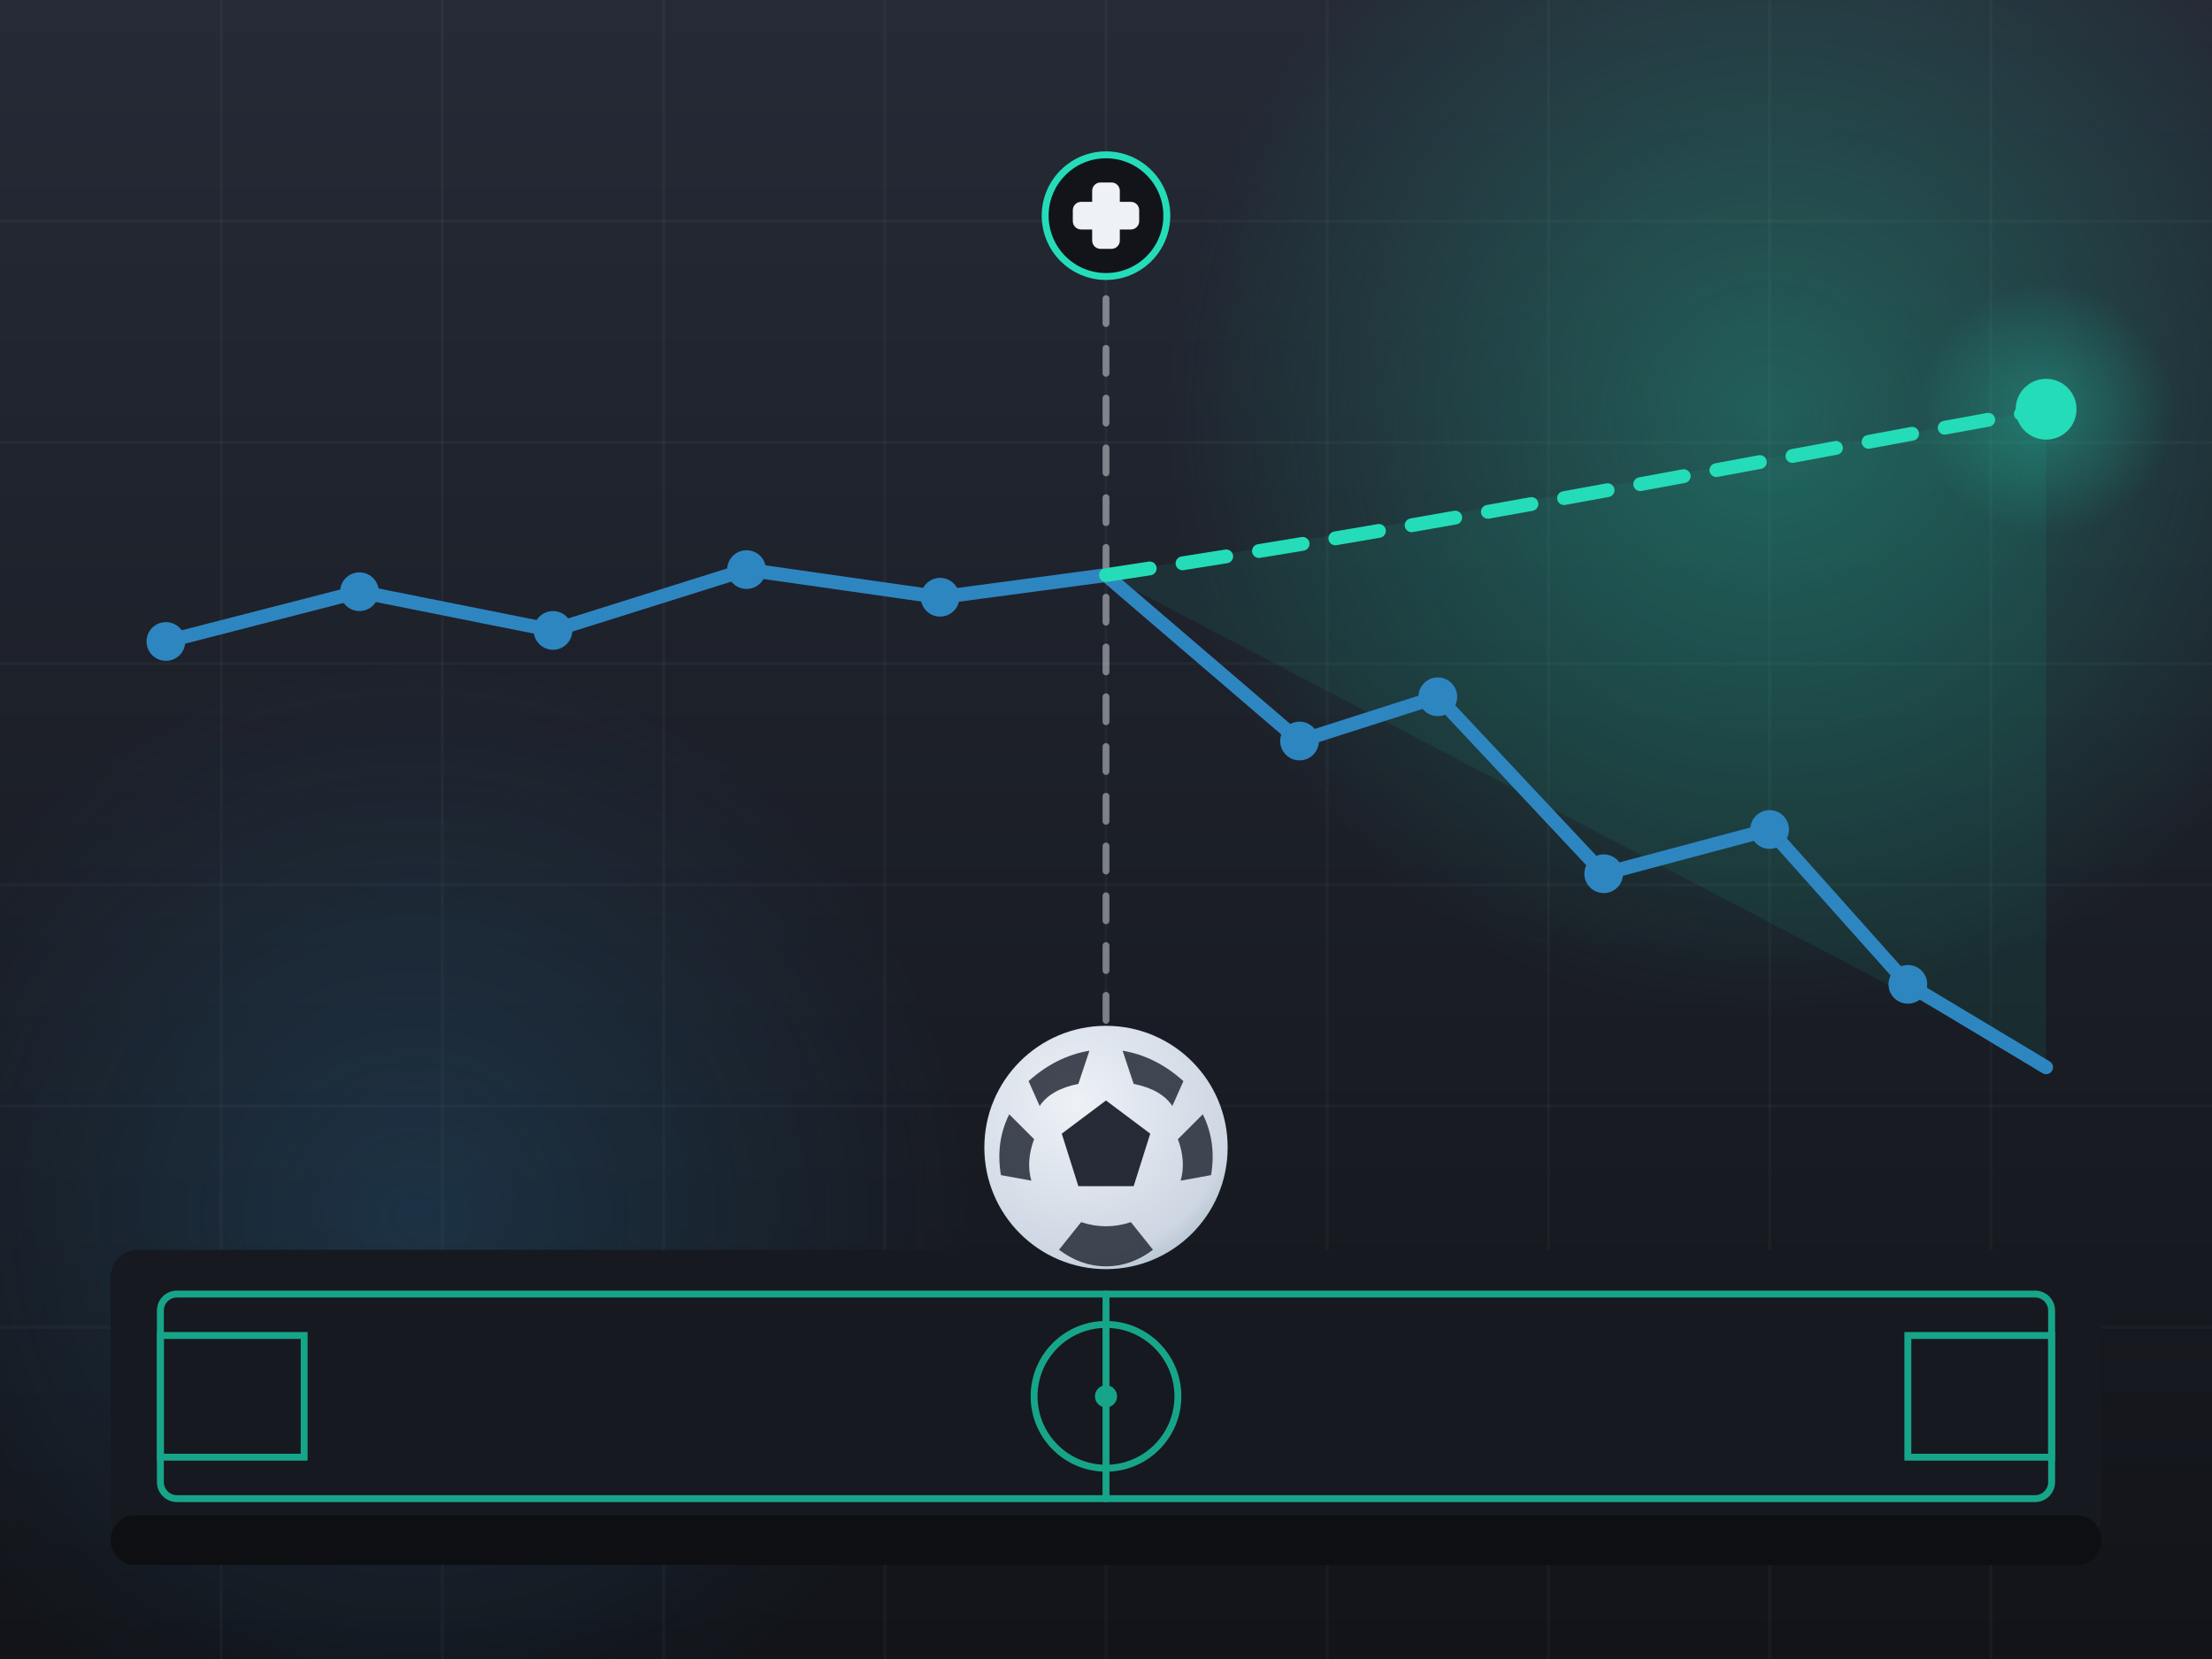
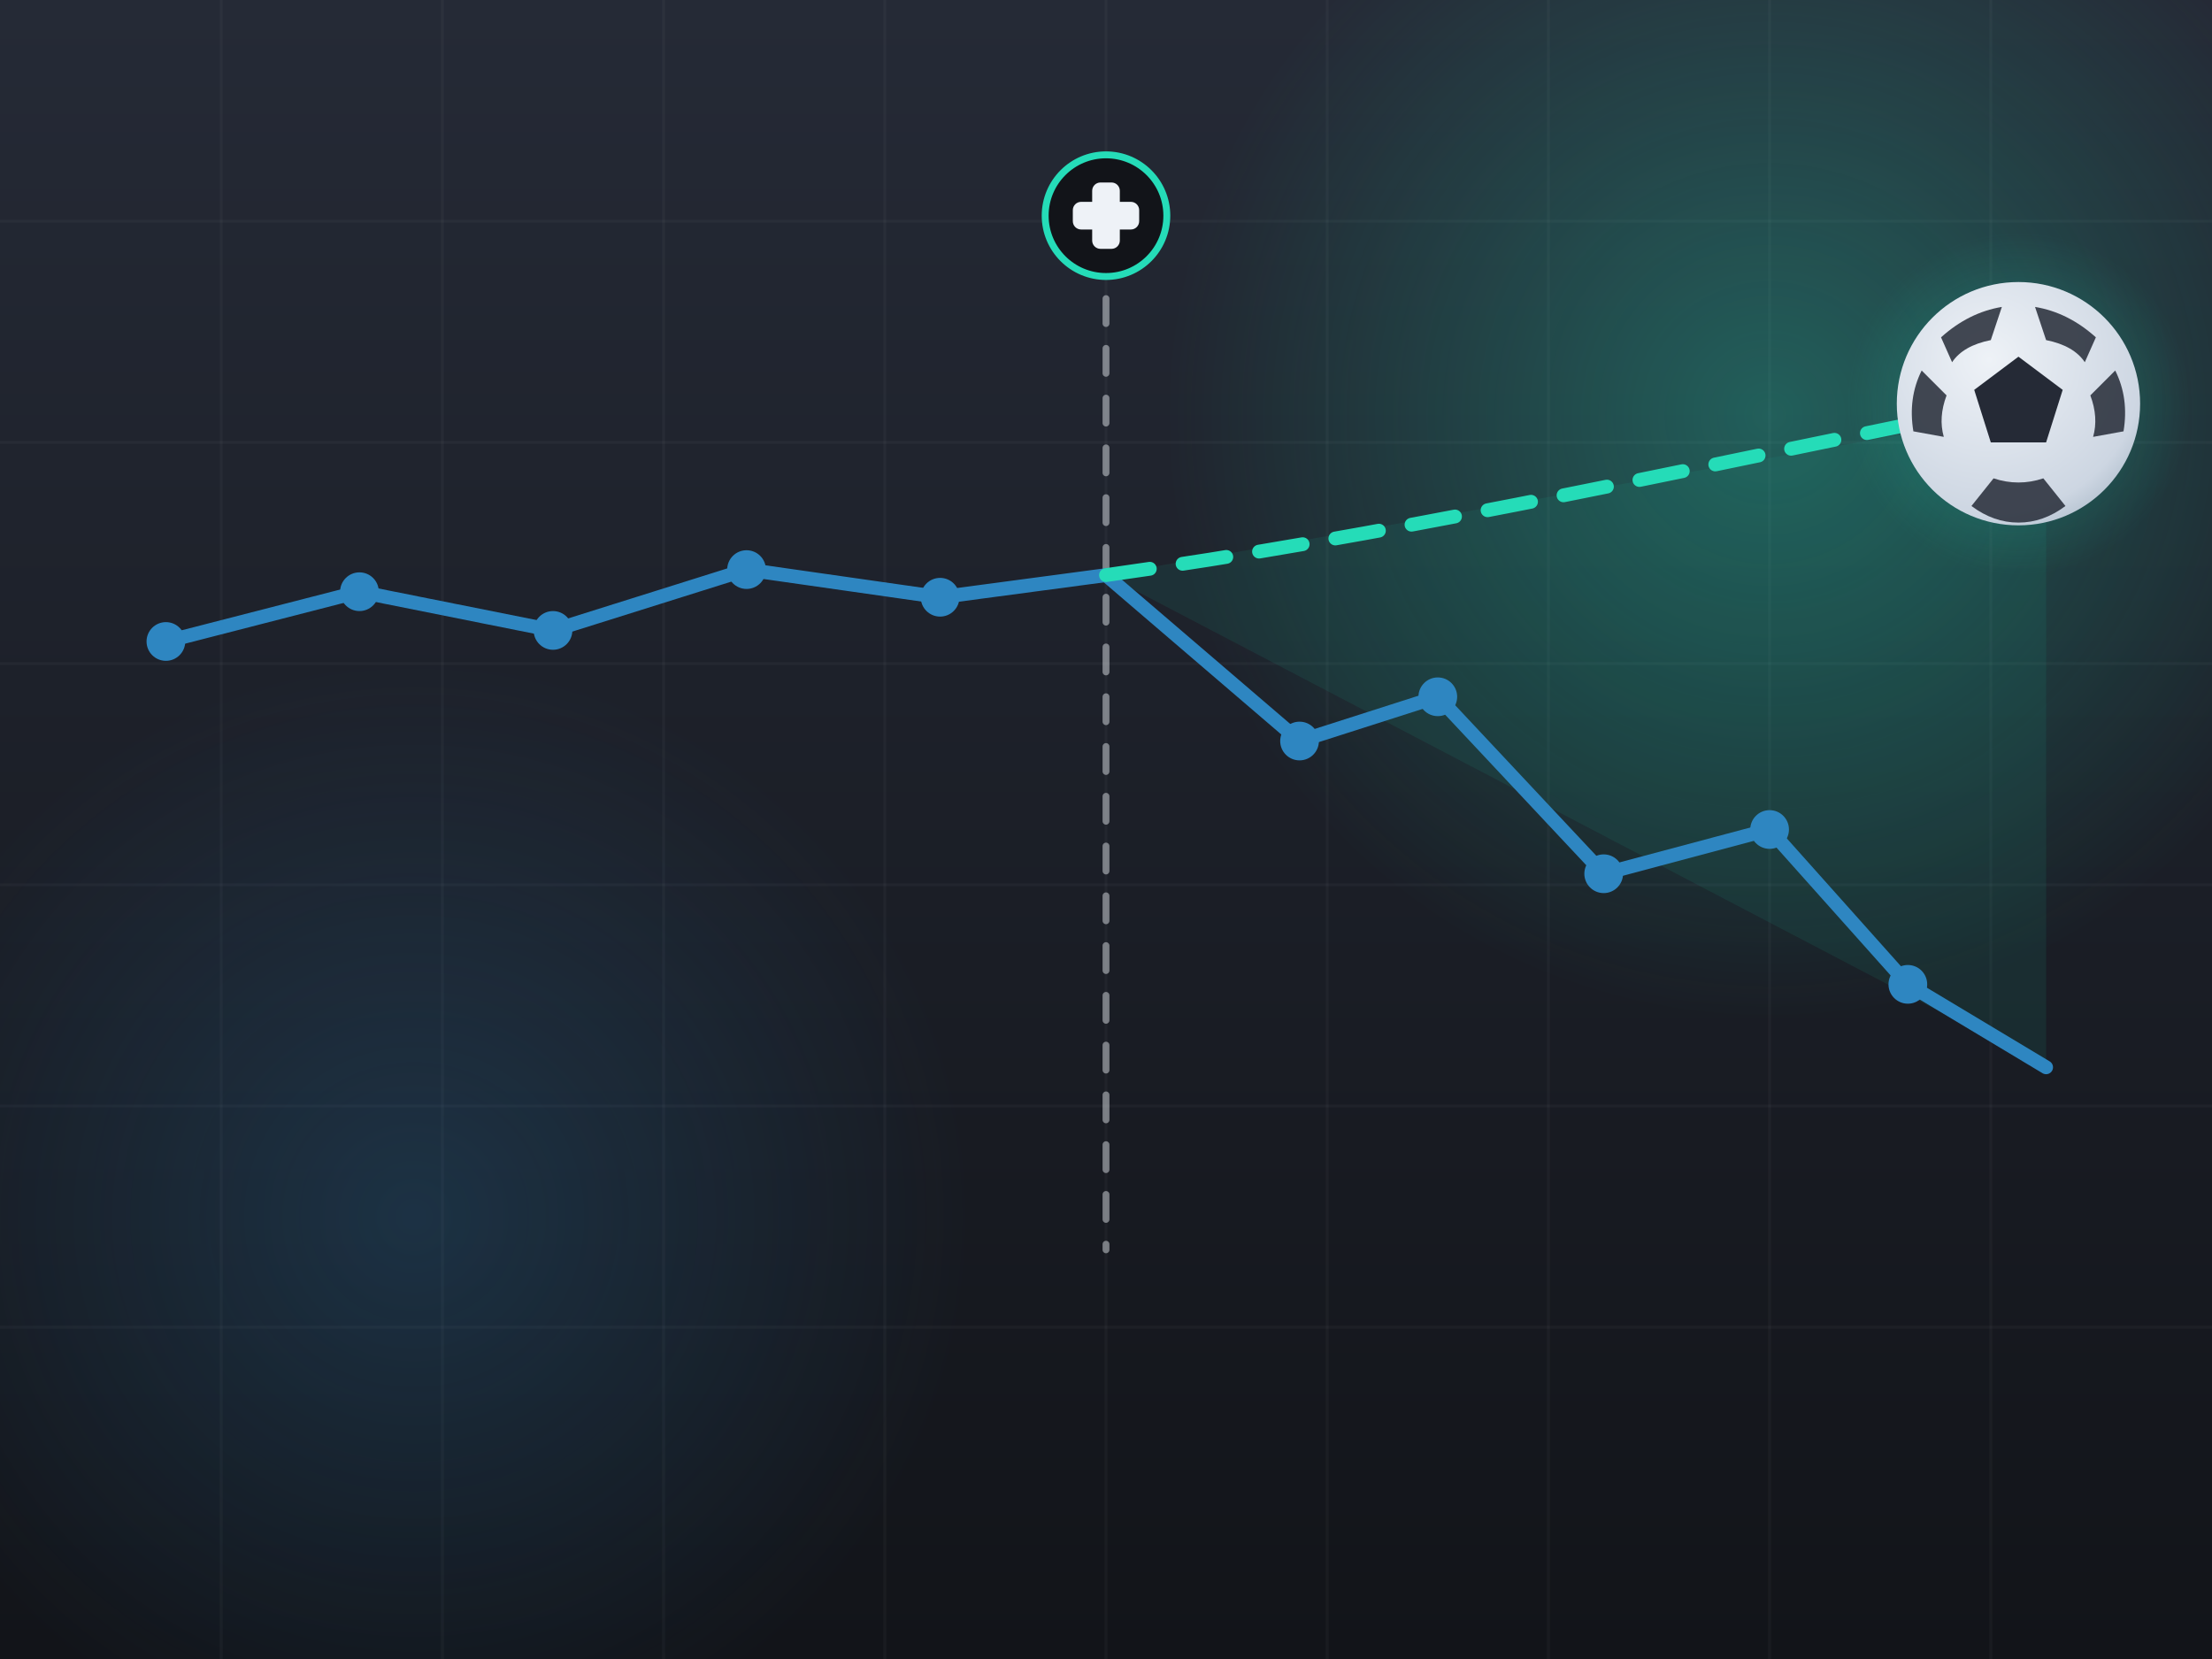
<svg xmlns="http://www.w3.org/2000/svg" viewBox="0 0 800 600" width="800" height="600" role="img" aria-label="Measuring what an injury cost a football team">
  <defs>
    <linearGradient id="bg" x1="0" y1="0" x2="0" y2="1">
      <stop offset="0" stop-color="#252a36" />
      <stop offset="1" stop-color="#121419" />
    </linearGradient>
    <radialGradient id="glowTeal" cx="0.5" cy="0.5" r="0.5">
      <stop offset="0" stop-color="#25dcb8" stop-opacity="0.32" />
      <stop offset="1" stop-color="#25dcb8" stop-opacity="0" />
    </radialGradient>
    <radialGradient id="glowBlue" cx="0.5" cy="0.5" r="0.5">
      <stop offset="0" stop-color="#2E86C1" stop-opacity="0.22" />
      <stop offset="1" stop-color="#2E86C1" stop-opacity="0" />
    </radialGradient>
    <radialGradient id="ballShade" cx="0.38" cy="0.32" r="0.85">
      <stop offset="0" stop-color="#eef2f7" />
      <stop offset="0.75" stop-color="#cdd6e2" />
      <stop offset="1" stop-color="#9fb0c0" />
    </radialGradient>
  </defs>
  <rect width="800" height="600" fill="url(#bg)" />
  <g stroke="#eef2f7" stroke-opacity="0.035" stroke-width="1">
    <path d="M0 80H800M0 160H800M0 240H800M0 320H800M0 400H800M0 480H800" />
    <path d="M80 0V600M160 0V600M240 0V600M320 0V600M400 0V600M480 0V600M560 0V600M640 0V600M720 0V600" />
  </g>
  <circle cx="640" cy="150" r="220" fill="url(#glowTeal)" />
  <circle cx="150" cy="440" r="200" fill="url(#glowBlue)" />
-   <g>
-     <rect x="40" y="452" width="720" height="106" rx="10" fill="#16191f" />
-     <rect x="40" y="548" width="720" height="18" rx="9" fill="#0d0f13" />
-     <g stroke="#17A589" stroke-width="2.5" fill="none" stroke-linecap="round">
-       <rect x="58" y="468" width="684" height="74" rx="6" />
-       <line x1="400" y1="468" x2="400" y2="542" />
-       <circle cx="400" cy="505" r="26" />
-       <rect x="58" y="483" width="52" height="44" />
-       <rect x="690" y="483" width="52" height="44" />
-     </g>
-     <circle cx="400" cy="505" r="4" fill="#17A589" />
-   </g>
  <line x1="400" y1="108" x2="400" y2="452" stroke="#eef2f7" stroke-opacity="0.45" stroke-width="2.5" stroke-dasharray="9 9" stroke-linecap="round" />
  <g>
    <circle cx="400" cy="78" r="22" fill="#121419" stroke="#25dcb8" stroke-width="2.5" />
    <rect x="395" y="66" width="10" height="24" rx="3" fill="#eef2f7" />
    <rect x="388" y="73" width="24" height="10" rx="3" fill="#eef2f7" />
  </g>
  <path d="M400 208 L740 148 L740 386 Z" fill="#17A589" opacity="0.12" />
  <g stroke="#2E86C1" stroke-width="5" fill="none" stroke-linecap="round" stroke-linejoin="round">
    <path d="M60 232 L130 214 L200 228 L270 206 L340 216 L400 208" />
    <path d="M400 208 L470 268 L520 252 L580 316 L640 300 L690 356 L740 386" />
  </g>
  <g fill="#2E86C1">
    <circle cx="60" cy="232" r="7" />
    <circle cx="130" cy="214" r="7" />
    <circle cx="200" cy="228" r="7" />
    <circle cx="270" cy="206" r="7" />
    <circle cx="340" cy="216" r="7" />
    <circle cx="470" cy="268" r="7" />
    <circle cx="520" cy="252" r="7" />
    <circle cx="580" cy="316" r="7" />
    <circle cx="640" cy="300" r="7" />
    <circle cx="690" cy="356" r="7" />
  </g>
-   <path d="M400 208 C520 190 640 166 740 148" stroke="#25dcb8" stroke-width="5" fill="none" stroke-linecap="round" stroke-dasharray="16 12" />
-   <circle cx="740" cy="148" r="46" fill="url(#glowTeal)" />
-   <circle cx="740" cy="148" r="11" fill="#25dcb8" />
-   <g>
+   <path d="M400 208 C500 194 600 172 688 154" stroke="#25dcb8" stroke-width="5" fill="none" stroke-linecap="round" stroke-dasharray="16 12" />
+   <circle cx="730" cy="146" r="62" fill="url(#glowTeal)" />
+   <g transform="translate(330,-269)">
    <circle cx="400" cy="415" r="44" fill="url(#ballShade)" />
    <polygon points="400,398 416,410 410,429 390,429 384,410" fill="#252a36" />
    <g fill="#252a36" opacity="0.85">
      <path d="M372 391 q10 -9 22 -11 l-4 12 q-10 2 -14 8 z" />
      <path d="M428 391 q-10 -9 -22 -11 l4 12 q10 2 14 8 z" />
      <path d="M362 425 q-2 -12 3 -22 l9 9 q-3 8 -1 15 z" />
      <path d="M438 425 q2 -12 -3 -22 l-9 9 q3 8 1 15 z" />
      <path d="M383 452 q8 6 17 6 q9 0 17 -6 l-8 -10 q-9 3 -18 0 z" />
    </g>
  </g>
</svg>
